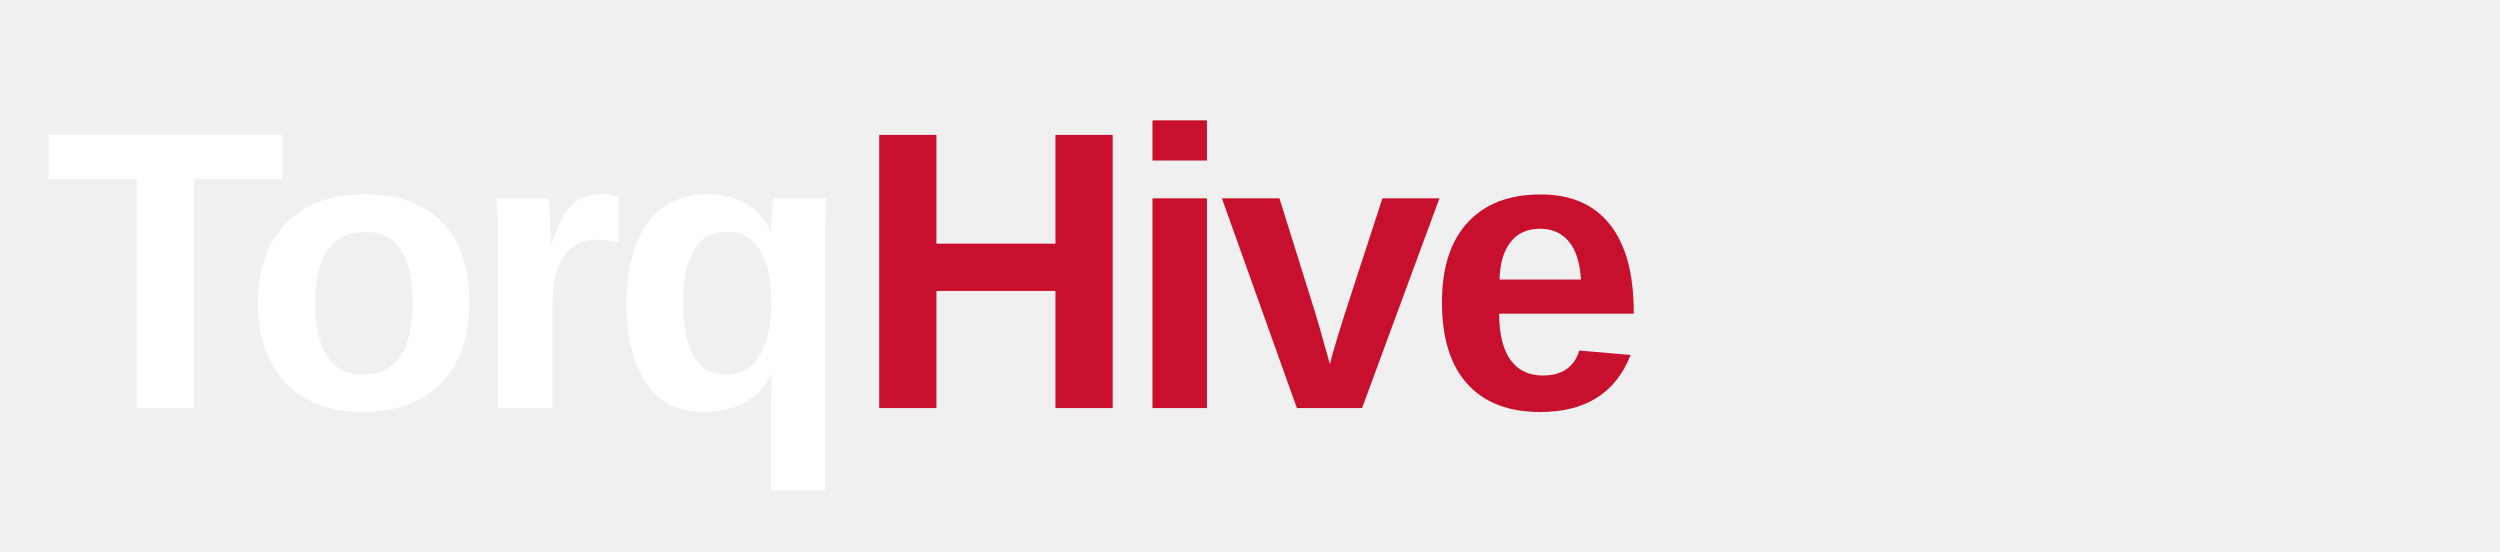
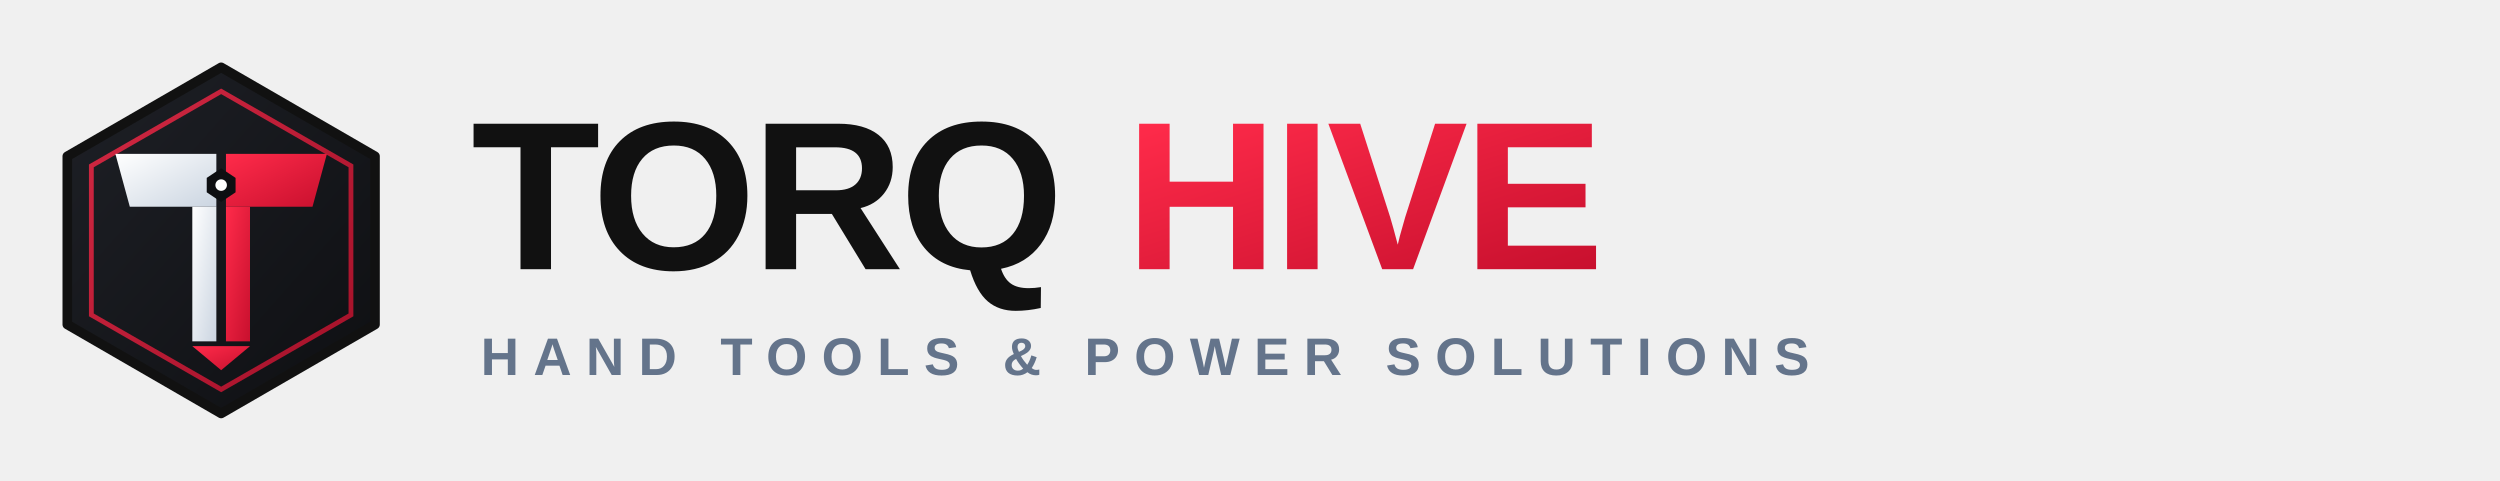
- <svg xmlns="http://www.w3.org/2000/svg" width="680" height="150" viewBox="0 0 680 150" role="img" aria-label="TorqHive">
-   <text x="12" y="111" font-family="Arial,Helvetica,sans-serif" font-size="108" font-weight="700" letter-spacing="-4" fill="#FFFFFF">Torq<tspan fill="#C8102E">Hive</tspan>
-   </text>
+ <svg xmlns="http://www.w3.org/2000/svg" viewBox="0 0 520 100" width="520" height="100" fill="none">
+   <defs>
+     <linearGradient id="wmdBg" x1="0%" y1="0%" x2="100%" y2="100%">
+       <stop offset="0%" stop-color="#1E2026" />
+       <stop offset="100%" stop-color="#0E0F12" />
+     </linearGradient>
+     <linearGradient id="wmdRed" x1="0%" y1="0%" x2="100%" y2="100%">
+       <stop offset="0%" stop-color="#FF2B4A" />
+       <stop offset="100%" stop-color="#C8102E" />
+     </linearGradient>
+     <linearGradient id="wmdSteel" x1="0%" y1="0%" x2="100%" y2="100%">
+       <stop offset="0%" stop-color="#FFFFFF" />
+       <stop offset="100%" stop-color="#CBD5E1" />
+     </linearGradient>
+   </defs>
+   <g transform="translate(6, 10)">
+     <polygon points="40,4 72,22.5 72,57.5 40,76 8,57.5 8,22.5" fill="url(#wmdBg)" stroke="#111111" stroke-width="2" stroke-linejoin="round" />
+     <polygon points="40,9 67,24.5 67,55.5 40,71 13,55.5 13,24.5" fill="none" stroke="url(#wmdRed)" stroke-width="1" opacity="0.8" />
+     <path d="M18 22 L39 22 L39 33 L21 33 Z" fill="url(#wmdSteel)" />
+     <path d="M41 22 L62 22 L59 33 L41 33 Z" fill="url(#wmdRed)" />
+     <polygon points="40,25 43,27 43,30 40,32 37,30 37,27" fill="#0E0F12" />
+     <circle cx="40" cy="28.5" r="1.2" fill="#FFFFFF" />
+     <path d="M34 33 L39 33 L39 61 L34 61 Z" fill="url(#wmdSteel)" />
+     <path d="M41 33 L46 33 L46 61 L41 61 Z" fill="url(#wmdRed)" />
+     <polygon points="34,62 46,62 40,67" fill="url(#wmdRed)" />
+   </g>
+   <g transform="translate(98, 0)">
+     <text x="0" y="56" font-family="'Arial Black', Arial, sans-serif" font-size="44" font-weight="900" letter-spacing="-1" fill="#111111">TORQ</text>
+     <text x="136" y="56" font-family="'Arial Black', Arial, sans-serif" font-size="44" font-weight="900" letter-spacing="-1" fill="url(#wmdRed)">HIVE</text>
+     <text x="2" y="78" font-family="Arial, sans-serif" font-size="11" font-weight="700" letter-spacing="3" fill="#64748B">HAND TOOLS &amp; POWER SOLUTIONS</text>
+   </g>
</svg>
